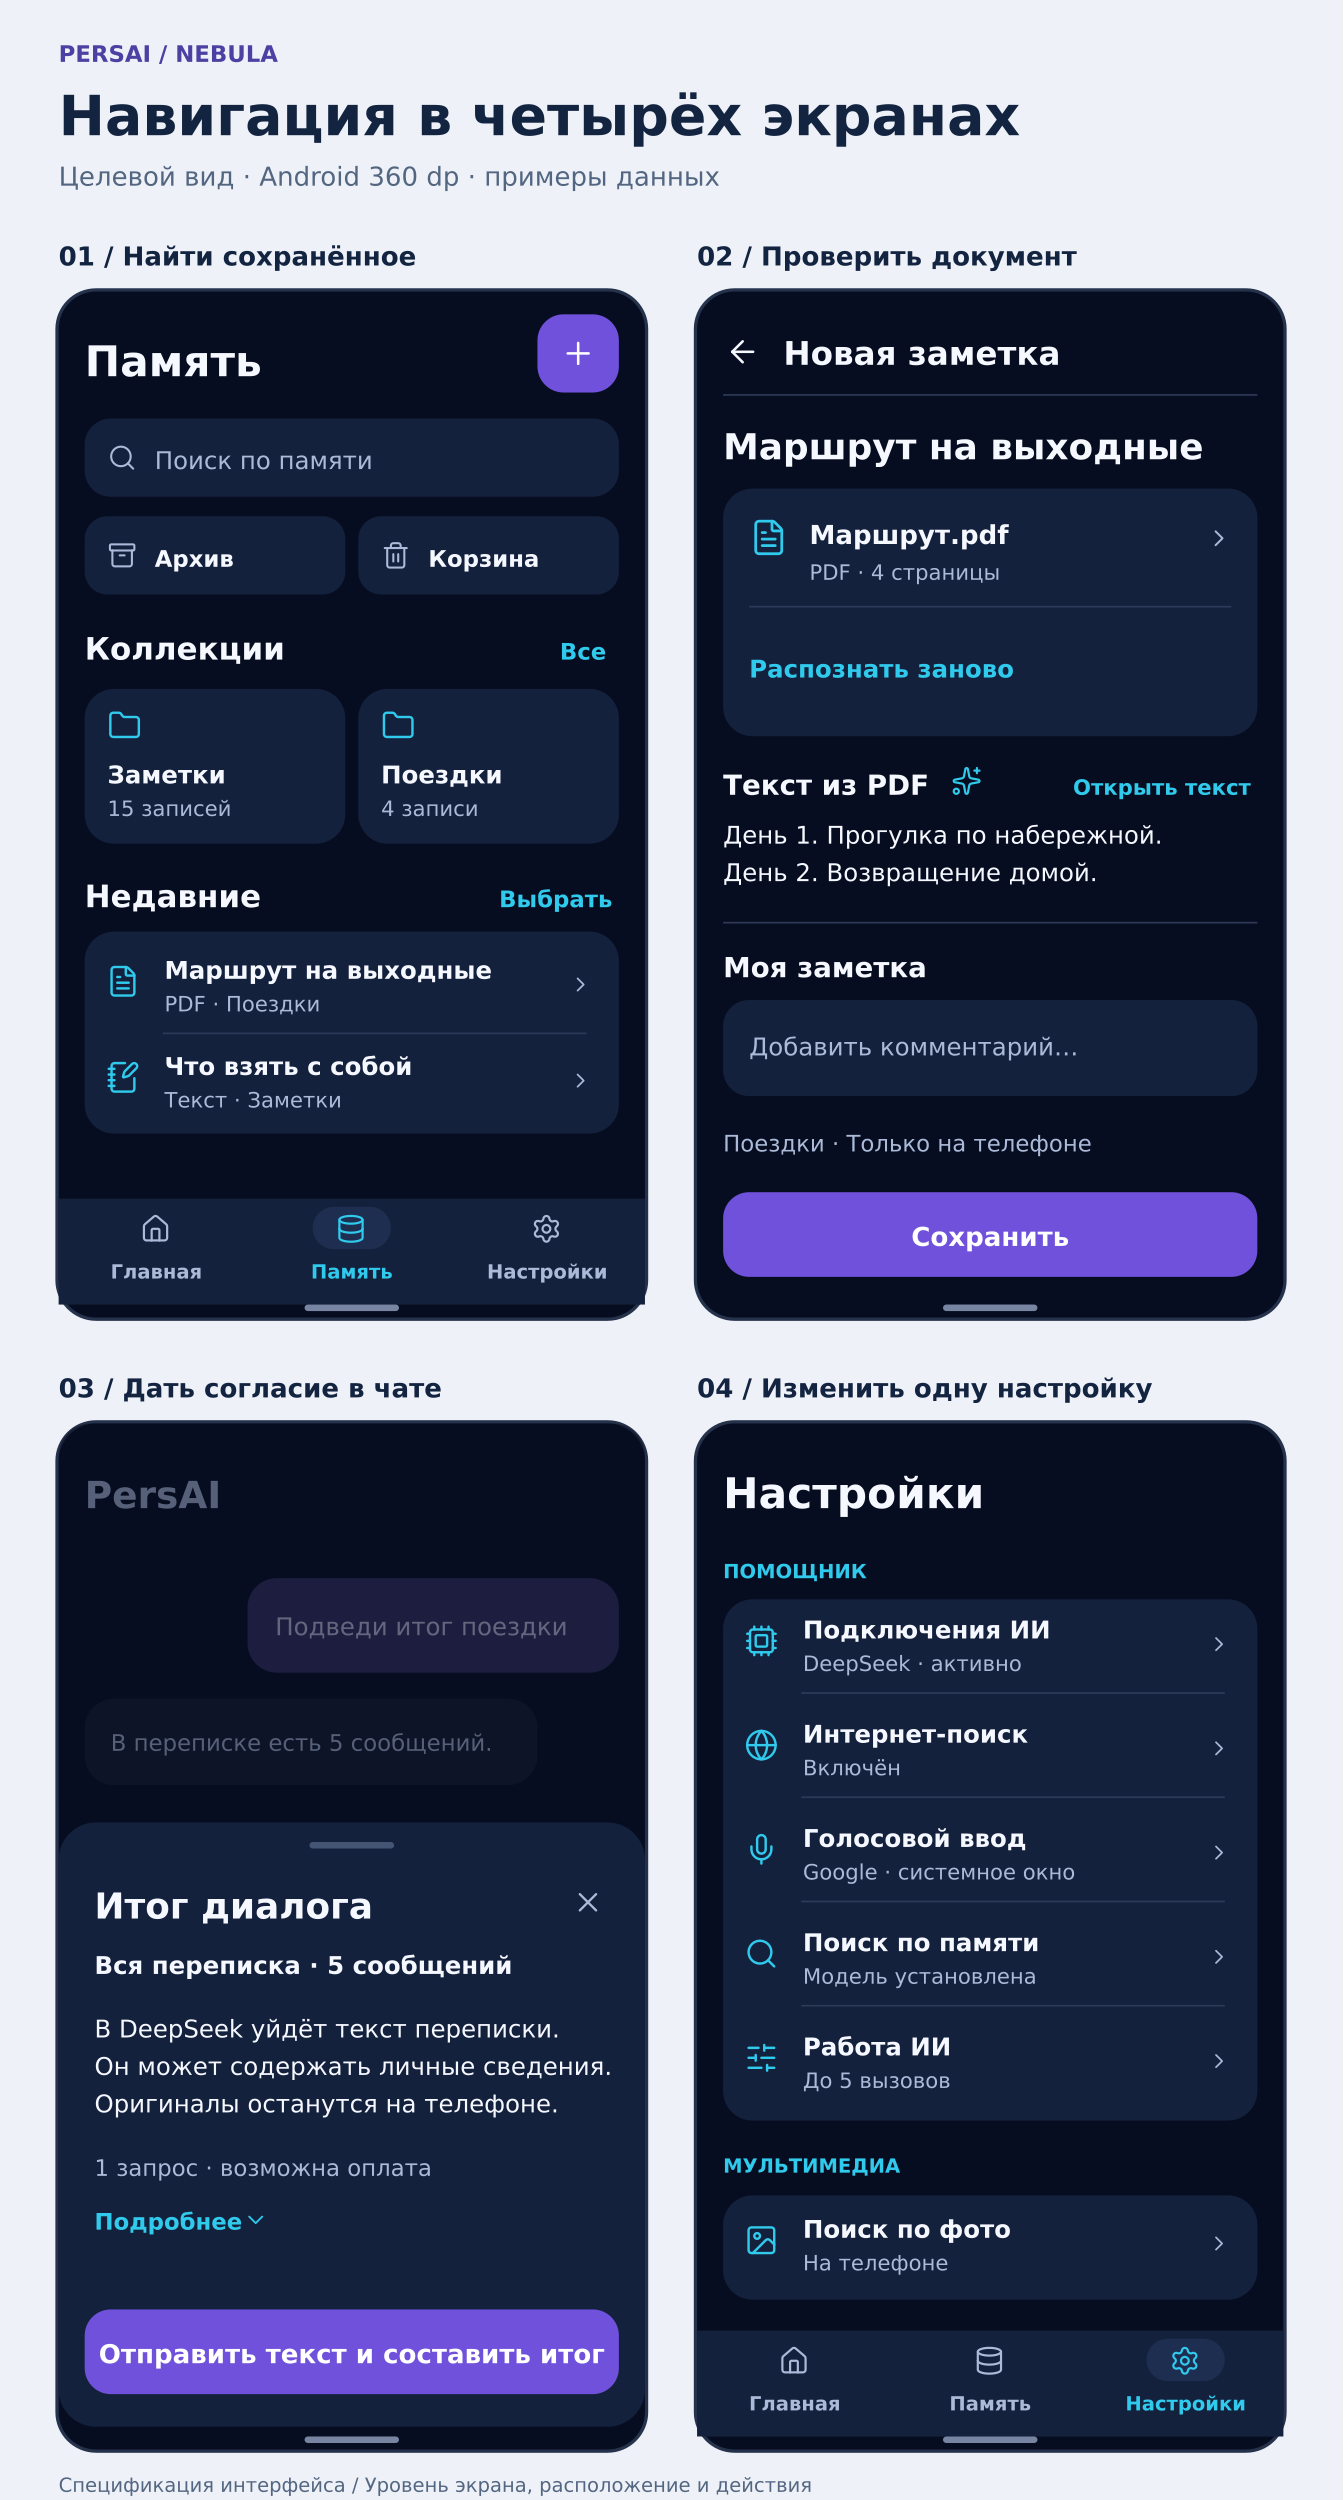
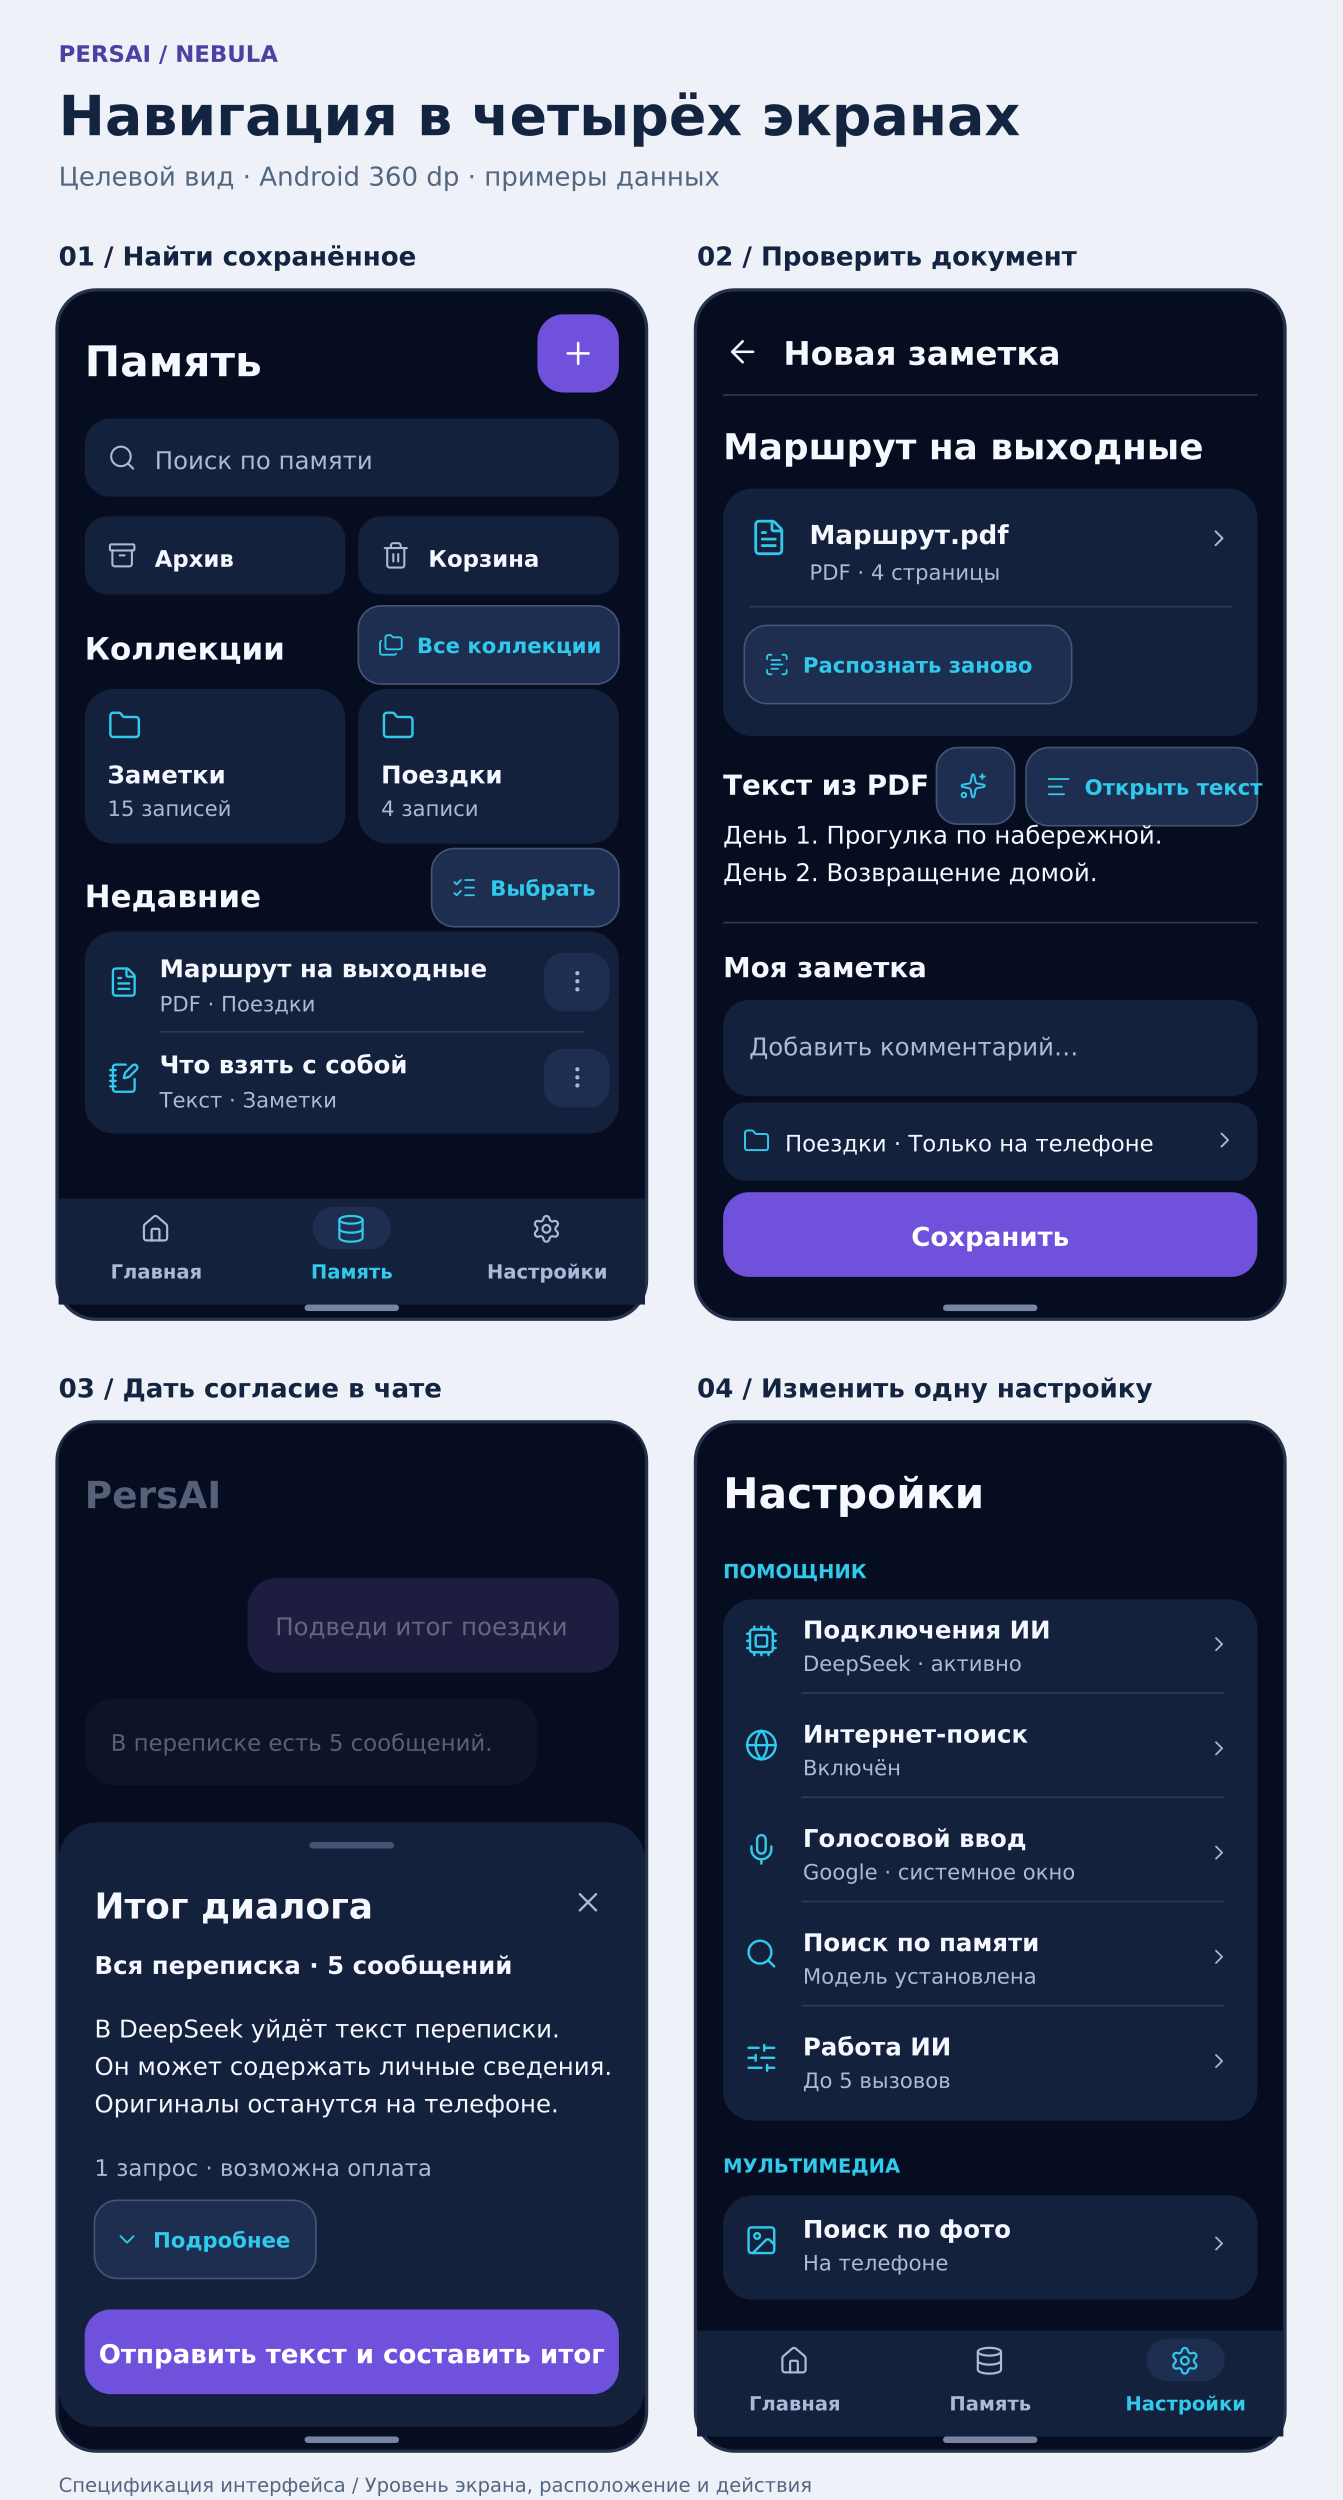
<svg xmlns="http://www.w3.org/2000/svg" width="824" height="1535" viewBox="0 0 824 1535" font-family="DejaVu Sans, sans-serif" role="img" aria-labelledby="title desc">
  <rect x="0" y="0" width="824" height="1535" rx="0" fill="#EEF1F7" />
  <text x="36" y="38" fill="#4D40A3" font-size="14" font-weight="700" text-anchor="start">PERSAI     /     NEBULA</text>
  <text x="36" y="83" fill="#132441" font-size="34" font-weight="700" text-anchor="start">Навигация в четырёх экранах</text>
  <text x="36" y="114" fill="#536681" font-size="16" font-weight="400" text-anchor="start">Целевой вид  ·  Android 360 dp  ·  примеры данных</text>
  <text x="36" y="163" fill="#132441" font-size="16" font-weight="650" text-anchor="start">01   /   Найти сохранённое</text>
  <g transform="translate(36 179)">
    <rect x="-2" y="-2" width="364" height="634" rx="25" fill="#25324B" />
    <rect x="0" y="0" width="360" height="630" rx="23" fill="#070D20" />
    <text x="16" y="52" fill="#F6F8FF" font-size="26" font-weight="700" text-anchor="start">Память</text>
    <rect x="294" y="14" width="50" height="48" rx="16" fill="#7051DB" />
    <g transform="translate(308 27) scale(0.9166667)" fill="none" stroke="white" stroke-width="1.7" stroke-linecap="round" stroke-linejoin="round">
      <path d="M5 12h14" />
      <path d="M12 5v14" />
    </g>
    <rect x="16" y="78" width="328" height="48" rx="16" fill="#14213D" />
    <g transform="translate(30 93) scale(0.75)" fill="none" stroke="#ABBAD8" stroke-width="1.7" stroke-linecap="round" stroke-linejoin="round">
      <path d="m21 21-4.34-4.34" />
      <circle cx="11" cy="11" r="8" />
    </g>
    <text x="59" y="109" fill="#ABBAD8" font-size="15" font-weight="400" text-anchor="start">Поиск по памяти</text>
    <rect x="16" y="138" width="160" height="48" rx="14" fill="#14213D" />
    <g transform="translate(30 153) scale(0.75)" fill="none" stroke="#ABBAD8" stroke-width="1.7" stroke-linecap="round" stroke-linejoin="round">
      <rect width="20" height="5" x="2" y="3" rx="1" />
      <path d="M4 8v11a2 2 0 0 0 2 2h12a2 2 0 0 0 2-2V8" />
      <path d="M10 12h4" />
    </g>
    <text x="59" y="169" fill="#F6F8FF" font-size="14" font-weight="600" text-anchor="start">Архив</text>
    <rect x="184" y="138" width="160" height="48" rx="14" fill="#14213D" />
    <g transform="translate(198 153) scale(0.75)" fill="none" stroke="#ABBAD8" stroke-width="1.7" stroke-linecap="round" stroke-linejoin="round">
      <path d="M10 11v6" />
      <path d="M14 11v6" />
      <path d="M19 6v14a2 2 0 0 1-2 2H7a2 2 0 0 1-2-2V6" />
      <path d="M3 6h18" />
      <path d="M8 6V4a2 2 0 0 1 2-2h4a2 2 0 0 1 2 2v2" />
    </g>
    <text x="227" y="169" fill="#F6F8FF" font-size="14" font-weight="600" text-anchor="start">Корзина</text>
    <text x="16" y="226" fill="#F6F8FF" font-size="19" font-weight="650" text-anchor="start">Коллекции</text>
-     <text x="322" y="226" fill="#30CAED" font-size="14" font-weight="600" text-anchor="middle">Все</text>
+     <rect x="184" y="193" width="160" height="48" rx="14" fill="#1D2E51" stroke="#445574" />
+     <g transform="translate(196 209) scale(0.6666667)" fill="none" stroke="#30CAED" stroke-width="1.7" stroke-linecap="round" stroke-linejoin="round">
+       <path d="M20 5a2 2 0 0 1 2 2v7a2 2 0 0 1-2 2H9a2 2 0 0 1-2-2V5a2 2 0 0 1 2-2h2.5a1.5 1.5 0 0 1 1.2.6l.6.8a1.5 1.5 0 0 0 1.2.6z" />
+       <path d="M3 8.268a2 2 0 0 0-1 1.738V19a2 2 0 0 0 2 2h11a2 2 0 0 0 1.732-1" />
+     </g>
+     <text x="220" y="222" fill="#30CAED" font-size="13" font-weight="620" text-anchor="start">Все коллекции</text>
    <rect x="16" y="244" width="160" height="95" rx="18" fill="#14213D" />
    <g transform="translate(30 256) scale(0.875)" fill="none" stroke="#30CAED" stroke-width="1.7" stroke-linecap="round" stroke-linejoin="round">
      <path d="M20 20a2 2 0 0 0 2-2V8a2 2 0 0 0-2-2h-7.9a2 2 0 0 1-1.69-.9L9.6 3.9A2 2 0 0 0 7.93 3H4a2 2 0 0 0-2 2v13a2 2 0 0 0 2 2Z" />
    </g>
    <text x="30" y="302" fill="#F6F8FF" font-size="15" font-weight="650" text-anchor="start">Заметки</text>
    <text x="30" y="322" fill="#ABBAD8" font-size="13" font-weight="400" text-anchor="start">15 записей</text>
    <rect x="184" y="244" width="160" height="95" rx="18" fill="#14213D" />
    <g transform="translate(198 256) scale(0.875)" fill="none" stroke="#30CAED" stroke-width="1.7" stroke-linecap="round" stroke-linejoin="round">
      <path d="M20 20a2 2 0 0 0 2-2V8a2 2 0 0 0-2-2h-7.9a2 2 0 0 1-1.69-.9L9.6 3.9A2 2 0 0 0 7.93 3H4a2 2 0 0 0-2 2v13a2 2 0 0 0 2 2Z" />
    </g>
    <text x="198" y="302" fill="#F6F8FF" font-size="15" font-weight="650" text-anchor="start">Поездки</text>
    <text x="198" y="322" fill="#ABBAD8" font-size="13" font-weight="400" text-anchor="start">4 записи</text>
    <text x="16" y="378" fill="#F6F8FF" font-size="19" font-weight="650" text-anchor="start">Недавние</text>
-     <text x="340" y="378" fill="#30CAED" font-size="14" font-weight="600" text-anchor="end">Выбрать</text>
+     <rect x="229" y="342" width="115" height="48" rx="14" fill="#1D2E51" stroke="#445574" />
+     <g transform="translate(241 358) scale(0.6666667)" fill="none" stroke="#30CAED" stroke-width="1.7" stroke-linecap="round" stroke-linejoin="round">
+       <path d="M13 5h8" />
+       <path d="M13 12h8" />
+       <path d="M13 19h8" />
+       <path d="m3 17 2 2 4-4" />
+       <path d="m3 7 2 2 4-4" />
+     </g>
+     <text x="265" y="371" fill="#30CAED" font-size="13" font-weight="620" text-anchor="start">Выбрать</text>
    <rect x="16" y="393" width="328" height="124" rx="18" fill="#14213D" />
-     <g transform="translate(29 413) scale(0.875)" fill="none" stroke="#30CAED" stroke-width="1.7" stroke-linecap="round" stroke-linejoin="round">
+     <g transform="translate(30 414) scale(0.8333333)" fill="none" stroke="#30CAED" stroke-width="1.7" stroke-linecap="round" stroke-linejoin="round">
      <path d="M6 22a2 2 0 0 1-2-2V4a2 2 0 0 1 2-2h8a2.4 2.4 0 0 1 1.704.706l3.588 3.588A2.4 2.4 0 0 1 20 8v12a2 2 0 0 1-2 2z" />
      <path d="M14 2v5a1 1 0 0 0 1 1h5" />
      <path d="M10 9H8" />
      <path d="M16 13H8" />
      <path d="M16 17H8" />
    </g>
-     <text x="65" y="422" fill="#F6F8FF" font-size="15" font-weight="600" text-anchor="start">Маршрут на выходные</text>
-     <text x="65" y="442" fill="#ABBAD8" font-size="13" font-weight="400" text-anchor="start">PDF · Поездки</text>
-     <g transform="translate(313 418) scale(0.625)" fill="none" stroke="#ABBAD8" stroke-width="1.7" stroke-linecap="round" stroke-linejoin="round">
-       <path d="m9 18 6-6-6-6" />
-     </g>
-     <rect x="64" y="455" width="260" height="1" rx="0" fill="#2D3B59" />
-     <g transform="translate(29 472) scale(0.875)" fill="none" stroke="#30CAED" stroke-width="1.7" stroke-linecap="round" stroke-linejoin="round">
+     <text x="62" y="421" fill="#F6F8FF" font-size="15" font-weight="620" text-anchor="start">Маршрут на выходные</text>
+     <text x="62" y="442" fill="#ABBAD8" font-size="13" font-weight="400" text-anchor="start">PDF · Поездки</text>
+     <rect x="298" y="406" width="40" height="36" rx="12" fill="#1D2E51" />
+     <g transform="translate(310 415) scale(0.7083333)" fill="none" stroke="#ABBAD8" stroke-width="1.7" stroke-linecap="round" stroke-linejoin="round">
+       <circle cx="12" cy="12" r="1" />
+       <circle cx="12" cy="5" r="1" />
+       <circle cx="12" cy="19" r="1" />
+     </g>
+     <rect x="62" y="454" width="261" height="1" rx="0" fill="#2D3B59" />
+     <g transform="translate(30 473) scale(0.8333333)" fill="none" stroke="#30CAED" stroke-width="1.7" stroke-linecap="round" stroke-linejoin="round">
      <path d="M13.4 2H6a2 2 0 0 0-2 2v16a2 2 0 0 0 2 2h12a2 2 0 0 0 2-2v-7.4" />
      <path d="M2 6h4" />
      <path d="M2 10h4" />
      <path d="M2 14h4" />
      <path d="M2 18h4" />
      <path d="M21.378 5.626a1 1 0 1 0-3.004-3.004l-5.01 5.012a2 2 0 0 0-.506.854l-.837 2.87a.5.5 0 0 0 .62.62l2.87-.837a2 2 0 0 0 .854-.506z" />
    </g>
-     <text x="65" y="481" fill="#F6F8FF" font-size="15" font-weight="600" text-anchor="start">Что взять с собой</text>
-     <text x="65" y="501" fill="#ABBAD8" font-size="13" font-weight="400" text-anchor="start">Текст · Заметки</text>
-     <g transform="translate(313 477) scale(0.625)" fill="none" stroke="#ABBAD8" stroke-width="1.7" stroke-linecap="round" stroke-linejoin="round">
-       <path d="m9 18 6-6-6-6" />
+     <text x="62" y="480" fill="#F6F8FF" font-size="15" font-weight="620" text-anchor="start">Что взять с собой</text>
+     <text x="62" y="501" fill="#ABBAD8" font-size="13" font-weight="400" text-anchor="start">Текст · Заметки</text>
+     <rect x="298" y="465" width="40" height="36" rx="12" fill="#1D2E51" />
+     <g transform="translate(310 474) scale(0.7083333)" fill="none" stroke="#ABBAD8" stroke-width="1.7" stroke-linecap="round" stroke-linejoin="round">
+       <circle cx="12" cy="12" r="1" />
+       <circle cx="12" cy="5" r="1" />
+       <circle cx="12" cy="19" r="1" />
    </g>
    <rect x="0" y="557" width="360" height="65" rx="0" fill="#14213D" />
    <g transform="translate(50 566) scale(0.7916667)" fill="none" stroke="#ABBAD8" stroke-width="1.7" stroke-linecap="round" stroke-linejoin="round">
      <path d="M15 21v-8a1 1 0 0 0-1-1h-4a1 1 0 0 0-1 1v8" />
      <path d="M3 10a2 2 0 0 1 .709-1.528l7-6a2 2 0 0 1 2.582 0l7 6A2 2 0 0 1 21 10v9a2 2 0 0 1-2 2H5a2 2 0 0 1-2-2z" />
    </g>
    <text x="60" y="606" fill="#ABBAD8" font-size="12" font-weight="600" text-anchor="middle">Главная</text>
    <rect x="156" y="562" width="48" height="26" rx="13" fill="#1D2E51" />
    <g transform="translate(170 566) scale(0.7916667)" fill="none" stroke="#30CAED" stroke-width="1.7" stroke-linecap="round" stroke-linejoin="round">
      <ellipse cx="12" cy="5" rx="9" ry="3" />
      <path d="M3 5V19A9 3 0 0 0 21 19V5" />
      <path d="M3 12A9 3 0 0 0 21 12" />
    </g>
    <text x="180" y="606" fill="#30CAED" font-size="12" font-weight="600" text-anchor="middle">Память</text>
    <g transform="translate(290 566) scale(0.7916667)" fill="none" stroke="#ABBAD8" stroke-width="1.7" stroke-linecap="round" stroke-linejoin="round">
      <path d="M9.671 4.136a2.34 2.34 0 0 1 4.659 0 2.34 2.34 0 0 0 3.319 1.915 2.34 2.34 0 0 1 2.33 4.033 2.34 2.34 0 0 0 0 3.831 2.34 2.34 0 0 1-2.33 4.033 2.34 2.34 0 0 0-3.319 1.915 2.34 2.34 0 0 1-4.659 0 2.34 2.34 0 0 0-3.32-1.915 2.34 2.34 0 0 1-2.33-4.033 2.34 2.34 0 0 0 0-3.831A2.34 2.34 0 0 1 6.35 6.051a2.34 2.34 0 0 0 3.319-1.915" />
      <circle cx="12" cy="12" r="3" />
    </g>
    <text x="300" y="606" fill="#ABBAD8" font-size="12" font-weight="600" text-anchor="middle">Настройки</text>
    <rect x="151" y="622" width="58" height="4" rx="2" fill="#7785A2" />
  </g>
  <text x="428" y="163" fill="#132441" font-size="16" font-weight="650" text-anchor="start">02   /   Проверить документ</text>
  <g transform="translate(428 179)">
    <rect x="-2" y="-2" width="364" height="634" rx="25" fill="#25324B" />
    <rect x="0" y="0" width="360" height="630" rx="23" fill="#070D20" />
    <g transform="translate(17 26) scale(0.9166667)" fill="none" stroke="#F6F8FF" stroke-width="1.7" stroke-linecap="round" stroke-linejoin="round">
      <path d="m12 19-7-7 7-7" />
      <path d="M19 12H5" />
    </g>
    <text x="53" y="45" fill="#F6F8FF" font-size="20" font-weight="650" text-anchor="start">Новая заметка</text>
    <rect x="16" y="63" width="328" height="1" rx="0" fill="#2D3B59" />
    <text x="16" y="103" fill="#F6F8FF" font-size="22" font-weight="700" text-anchor="start">Маршрут на выходные</text>
    <rect x="16" y="121" width="328" height="152" rx="18" fill="#14213D" />
    <g transform="translate(32 139) scale(1)" fill="none" stroke="#30CAED" stroke-width="1.7" stroke-linecap="round" stroke-linejoin="round">
      <path d="M6 22a2 2 0 0 1-2-2V4a2 2 0 0 1 2-2h8a2.4 2.4 0 0 1 1.704.706l3.588 3.588A2.4 2.4 0 0 1 20 8v12a2 2 0 0 1-2 2z" />
      <path d="M14 2v5a1 1 0 0 0 1 1h5" />
      <path d="M10 9H8" />
      <path d="M16 13H8" />
      <path d="M16 17H8" />
    </g>
    <text x="69" y="155" fill="#F6F8FF" font-size="16" font-weight="650" text-anchor="start">Маршрут.pdf</text>
    <text x="69" y="177" fill="#ABBAD8" font-size="13" font-weight="400" text-anchor="start">PDF · 4 страницы</text>
    <rect x="32" y="193" width="296" height="1" rx="0" fill="#2D3B59" />
    <g transform="translate(312 143) scale(0.7083333)" fill="none" stroke="#ABBAD8" stroke-width="1.7" stroke-linecap="round" stroke-linejoin="round">
      <path d="m9 18 6-6-6-6" />
    </g>
-     <text x="32" y="237" fill="#30CAED" font-size="15" font-weight="600" text-anchor="start">Распознать заново</text>
+     <rect x="29" y="205" width="201" height="48" rx="14" fill="#1D2E51" stroke="#445574" />
+     <g transform="translate(41 221) scale(0.6666667)" fill="none" stroke="#30CAED" stroke-width="1.7" stroke-linecap="round" stroke-linejoin="round">
+       <path d="M3 7V5a2 2 0 0 1 2-2h2" />
+       <path d="M17 3h2a2 2 0 0 1 2 2v2" />
+       <path d="M21 17v2a2 2 0 0 1-2 2h-2" />
+       <path d="M7 21H5a2 2 0 0 1-2-2v-2" />
+       <path d="M7 8h8" />
+       <path d="M7 12h10" />
+       <path d="M7 16h6" />
+     </g>
+     <text x="65" y="234" fill="#30CAED" font-size="13" font-weight="620" text-anchor="start">Распознать заново</text>
    <text x="16" y="309" fill="#F6F8FF" font-size="17" font-weight="650" text-anchor="start">Текст из PDF</text>
-     <g transform="translate(156 291) scale(0.7916667)" fill="none" stroke="#30CAED" stroke-width="1.7" stroke-linecap="round" stroke-linejoin="round">
+     <rect x="147" y="280" width="48" height="47" rx="13" fill="#1D2E51" stroke="#445574" />
+     <g transform="translate(161 295) scale(0.7083333)" fill="none" stroke="#30CAED" stroke-width="1.7" stroke-linecap="round" stroke-linejoin="round">
      <path d="M11.017 2.814a1 1 0 0 1 1.966 0l1.051 5.558a2 2 0 0 0 1.594 1.594l5.558 1.051a1 1 0 0 1 0 1.966l-5.558 1.051a2 2 0 0 0-1.594 1.594l-1.051 5.558a1 1 0 0 1-1.966 0l-1.051-5.558a2 2 0 0 0-1.594-1.594l-5.558-1.051a1 1 0 0 1 0-1.966l5.558-1.051a2 2 0 0 0 1.594-1.594z" />
      <path d="M20 2v4" />
      <path d="M22 4h-4" />
      <circle cx="4" cy="20" r="2" />
    </g>
-     <text x="340" y="309" fill="#30CAED" font-size="13" font-weight="600" text-anchor="end">Открыть текст</text>
+     <rect x="202" y="280" width="142" height="48" rx="14" fill="#1D2E51" stroke="#445574" />
+     <g transform="translate(214 296) scale(0.6666667)" fill="none" stroke="#30CAED" stroke-width="1.7" stroke-linecap="round" stroke-linejoin="round">
+       <path d="M21 5H3" />
+       <path d="M15 12H3" />
+       <path d="M17 19H3" />
+     </g>
+     <text x="238" y="309" fill="#30CAED" font-size="13" font-weight="620" text-anchor="start">Открыть текст</text>
    <text x="16" y="339" fill="#F6F8FF" font-size="15" font-weight="400" text-anchor="start">День 1. Прогулка по набережной.</text>
    <text x="16" y="362" fill="#F6F8FF" font-size="15" font-weight="400" text-anchor="start">День 2. Возвращение домой.</text>
    <rect x="16" y="387" width="328" height="1" rx="0" fill="#2D3B59" />
    <text x="16" y="421" fill="#F6F8FF" font-size="17" font-weight="650" text-anchor="start">Моя заметка</text>
    <rect x="16" y="435" width="328" height="59" rx="16" fill="#14213D" />
    <text x="32" y="469" fill="#ABBAD8" font-size="15" font-weight="400" text-anchor="start">Добавить комментарий…</text>
-     <text x="16" y="528" fill="#ABBAD8" font-size="14" font-weight="400" text-anchor="start">Поездки  ·  Только на телефоне</text>
+     <rect x="16" y="498" width="328" height="48" rx="14" fill="#14213D" />
+     <g transform="translate(28 513) scale(0.7083333)" fill="none" stroke="#30CAED" stroke-width="1.7" stroke-linecap="round" stroke-linejoin="round">
+       <path d="M20 20a2 2 0 0 0 2-2V8a2 2 0 0 0-2-2h-7.9a2 2 0 0 1-1.69-.9L9.6 3.9A2 2 0 0 0 7.93 3H4a2 2 0 0 0-2 2v13a2 2 0 0 0 2 2Z" />
+     </g>
+     <text x="54" y="528" fill="#F6F8FF" font-size="14" font-weight="400" text-anchor="start">Поездки · Только на телефоне</text>
+     <g transform="translate(316 513) scale(0.6666667)" fill="none" stroke="#ABBAD8" stroke-width="1.7" stroke-linecap="round" stroke-linejoin="round">
+       <path d="m9 18 6-6-6-6" />
+     </g>
    <rect x="16" y="553" width="328" height="52" rx="16" fill="#7051DB" />
    <text x="180" y="586" fill="#FFFFFF" font-size="16" font-weight="650" text-anchor="middle">Сохранить</text>
    <rect x="151" y="622" width="58" height="4" rx="2" fill="#7785A2" />
  </g>
  <text x="36" y="858" fill="#132441" font-size="16" font-weight="650" text-anchor="start">03   /   Дать согласие в чате</text>
  <g transform="translate(36 874)">
    <rect x="-2" y="-2" width="364" height="634" rx="25" fill="#25324B" />
    <rect x="0" y="0" width="360" height="630" rx="23" fill="#070D20" />
    <text x="16" y="52" fill="#ABBAD8" font-size="23" font-weight="650" text-anchor="start">PersAI</text>
    <rect x="116" y="95" width="228" height="58" rx="18" fill="#352F63" />
    <text x="133" y="130" fill="#CAC6E3" font-size="15" font-weight="400" text-anchor="start">Подведи итог поездки</text>
    <rect x="16" y="169" width="278" height="53" rx="18" fill="#131B30" />
    <text x="32" y="201" fill="#ABBAD8" font-size="14" font-weight="400" text-anchor="start">В переписке есть 5 сообщений.</text>
    <rect width="360" height="250" rx="20" fill="#070D20" opacity="0.52" />
    <rect x="0" y="245" width="360" height="371" rx="23" fill="#14213D" />
    <rect x="154" y="257" width="52" height="4" rx="2" fill="#445574" />
    <text x="22" y="304" fill="#F6F8FF" font-size="22" font-weight="700" text-anchor="start">Итог диалога</text>
    <g transform="translate(315 284) scale(0.8333333)" fill="none" stroke="#ABBAD8" stroke-width="1.7" stroke-linecap="round" stroke-linejoin="round">
      <path d="M18 6 6 18" />
      <path d="m6 6 12 12" />
    </g>
    <text x="22" y="338" fill="#F6F8FF" font-size="15" font-weight="600" text-anchor="start">Вся переписка · 5 сообщений</text>
    <text x="22" y="377" fill="#F6F8FF" font-size="15" font-weight="400" text-anchor="start">В DeepSeek уйдёт текст переписки.</text>
    <text x="22" y="400" fill="#F6F8FF" font-size="15" font-weight="400" text-anchor="start">Он может содержать личные сведения.</text>
    <text x="22" y="423" fill="#F6F8FF" font-size="15" font-weight="400" text-anchor="start">Оригиналы останутся на телефоне.</text>
    <text x="22" y="462" fill="#ABBAD8" font-size="14" font-weight="400" text-anchor="start">1 запрос · возможна оплата</text>
-     <text x="22" y="495" fill="#30CAED" font-size="14" font-weight="600" text-anchor="start">Подробнее</text>
-     <g transform="translate(113 481) scale(0.6666667)" fill="none" stroke="#30CAED" stroke-width="1.7" stroke-linecap="round" stroke-linejoin="round">
+     <rect x="22" y="477" width="136" height="48" rx="14" fill="#1D2E51" stroke="#445574" />
+     <g transform="translate(34 493) scale(0.6666667)" fill="none" stroke="#30CAED" stroke-width="1.7" stroke-linecap="round" stroke-linejoin="round">
      <path d="m6 9 6 6 6-6" />
    </g>
+     <text x="58" y="506" fill="#30CAED" font-size="13" font-weight="620" text-anchor="start">Подробнее</text>
    <rect x="16" y="544" width="328" height="52" rx="16" fill="#7051DB" />
    <text x="180" y="577" fill="#FFFFFF" font-size="16" font-weight="650" text-anchor="middle">Отправить текст и составить итог</text>
    <rect x="151" y="622" width="58" height="4" rx="2" fill="#7785A2" />
  </g>
  <text x="428" y="858" fill="#132441" font-size="16" font-weight="650" text-anchor="start">04   /   Изменить одну настройку</text>
  <g transform="translate(428 874)">
    <rect x="-2" y="-2" width="364" height="634" rx="25" fill="#25324B" />
    <rect x="0" y="0" width="360" height="630" rx="23" fill="#070D20" />
    <text x="16" y="52" fill="#F6F8FF" font-size="26" font-weight="700" text-anchor="start">Настройки</text>
    <text x="16" y="95" fill="#30CAED" font-size="12" font-weight="650" text-anchor="start">ПОМОЩНИК</text>
    <rect x="16" y="108" width="328" height="320" rx="18" fill="#14213D" />
    <g transform="translate(29 123) scale(0.875)" fill="none" stroke="#30CAED" stroke-width="1.7" stroke-linecap="round" stroke-linejoin="round">
      <path d="M12 20v2" />
      <path d="M12 2v2" />
      <path d="M17 20v2" />
      <path d="M17 2v2" />
      <path d="M2 12h2" />
      <path d="M2 17h2" />
      <path d="M2 7h2" />
      <path d="M20 12h2" />
      <path d="M20 17h2" />
      <path d="M20 7h2" />
      <path d="M7 20v2" />
      <path d="M7 2v2" />
      <rect x="4" y="4" width="16" height="16" rx="2" />
      <rect x="8" y="8" width="8" height="8" rx="1" />
    </g>
    <text x="65" y="132" fill="#F6F8FF" font-size="15" font-weight="600" text-anchor="start">Подключения ИИ</text>
    <text x="65" y="152" fill="#ABBAD8" font-size="13" font-weight="400" text-anchor="start">DeepSeek · активно</text>
    <g transform="translate(313 128) scale(0.625)" fill="none" stroke="#ABBAD8" stroke-width="1.7" stroke-linecap="round" stroke-linejoin="round">
      <path d="m9 18 6-6-6-6" />
    </g>
    <rect x="64" y="165" width="260" height="1" rx="0" fill="#2D3B59" />
    <g transform="translate(29 187) scale(0.875)" fill="none" stroke="#30CAED" stroke-width="1.7" stroke-linecap="round" stroke-linejoin="round">
      <circle cx="12" cy="12" r="10" />
      <path d="M12 2a14.5 14.5 0 0 0 0 20 14.5 14.5 0 0 0 0-20" />
      <path d="M2 12h20" />
    </g>
    <text x="65" y="196" fill="#F6F8FF" font-size="15" font-weight="600" text-anchor="start">Интернет-поиск</text>
    <text x="65" y="216" fill="#ABBAD8" font-size="13" font-weight="400" text-anchor="start">Включён</text>
    <g transform="translate(313 192) scale(0.625)" fill="none" stroke="#ABBAD8" stroke-width="1.7" stroke-linecap="round" stroke-linejoin="round">
      <path d="m9 18 6-6-6-6" />
    </g>
    <rect x="64" y="229" width="260" height="1" rx="0" fill="#2D3B59" />
    <g transform="translate(29 251) scale(0.875)" fill="none" stroke="#30CAED" stroke-width="1.7" stroke-linecap="round" stroke-linejoin="round">
      <path d="M12 19v3" />
      <path d="M19 10v2a7 7 0 0 1-14 0v-2" />
      <rect x="9" y="2" width="6" height="13" rx="3" />
    </g>
    <text x="65" y="260" fill="#F6F8FF" font-size="15" font-weight="600" text-anchor="start">Голосовой ввод</text>
    <text x="65" y="280" fill="#ABBAD8" font-size="13" font-weight="400" text-anchor="start">Google · системное окно</text>
    <g transform="translate(313 256) scale(0.625)" fill="none" stroke="#ABBAD8" stroke-width="1.7" stroke-linecap="round" stroke-linejoin="round">
      <path d="m9 18 6-6-6-6" />
    </g>
    <rect x="64" y="293" width="260" height="1" rx="0" fill="#2D3B59" />
    <g transform="translate(29 315) scale(0.875)" fill="none" stroke="#30CAED" stroke-width="1.7" stroke-linecap="round" stroke-linejoin="round">
      <path d="m21 21-4.34-4.34" />
      <circle cx="11" cy="11" r="8" />
    </g>
    <text x="65" y="324" fill="#F6F8FF" font-size="15" font-weight="600" text-anchor="start">Поиск по памяти</text>
    <text x="65" y="344" fill="#ABBAD8" font-size="13" font-weight="400" text-anchor="start">Модель установлена</text>
    <g transform="translate(313 320) scale(0.625)" fill="none" stroke="#ABBAD8" stroke-width="1.7" stroke-linecap="round" stroke-linejoin="round">
      <path d="m9 18 6-6-6-6" />
    </g>
    <rect x="64" y="357" width="260" height="1" rx="0" fill="#2D3B59" />
    <g transform="translate(29 379) scale(0.875)" fill="none" stroke="#30CAED" stroke-width="1.7" stroke-linecap="round" stroke-linejoin="round">
      <path d="M10 5H3" />
      <path d="M12 19H3" />
      <path d="M14 3v4" />
      <path d="M16 17v4" />
      <path d="M21 12h-9" />
      <path d="M21 19h-5" />
      <path d="M21 5h-7" />
      <path d="M8 10v4" />
      <path d="M8 12H3" />
    </g>
    <text x="65" y="388" fill="#F6F8FF" font-size="15" font-weight="600" text-anchor="start">Работа ИИ</text>
    <text x="65" y="408" fill="#ABBAD8" font-size="13" font-weight="400" text-anchor="start">До 5 вызовов</text>
    <g transform="translate(313 384) scale(0.625)" fill="none" stroke="#ABBAD8" stroke-width="1.7" stroke-linecap="round" stroke-linejoin="round">
      <path d="m9 18 6-6-6-6" />
    </g>
    <text x="16" y="460" fill="#30CAED" font-size="12" font-weight="650" text-anchor="start">МУЛЬТИМЕДИА</text>
    <rect x="16" y="474" width="328" height="64" rx="18" fill="#14213D" />
    <g transform="translate(29 491) scale(0.875)" fill="none" stroke="#30CAED" stroke-width="1.7" stroke-linecap="round" stroke-linejoin="round">
      <rect width="18" height="18" x="3" y="3" rx="2" ry="2" />
      <circle cx="9" cy="9" r="2" />
      <path d="m21 15-3.086-3.086a2 2 0 0 0-2.828 0L6 21" />
    </g>
    <text x="65" y="500" fill="#F6F8FF" font-size="15" font-weight="600" text-anchor="start">Поиск по фото</text>
    <text x="65" y="520" fill="#ABBAD8" font-size="13" font-weight="400" text-anchor="start">На телефоне</text>
    <g transform="translate(313 496) scale(0.625)" fill="none" stroke="#ABBAD8" stroke-width="1.7" stroke-linecap="round" stroke-linejoin="round">
      <path d="m9 18 6-6-6-6" />
    </g>
    <rect x="0" y="557" width="360" height="65" rx="0" fill="#14213D" />
    <g transform="translate(50 566) scale(0.7916667)" fill="none" stroke="#ABBAD8" stroke-width="1.7" stroke-linecap="round" stroke-linejoin="round">
      <path d="M15 21v-8a1 1 0 0 0-1-1h-4a1 1 0 0 0-1 1v8" />
      <path d="M3 10a2 2 0 0 1 .709-1.528l7-6a2 2 0 0 1 2.582 0l7 6A2 2 0 0 1 21 10v9a2 2 0 0 1-2 2H5a2 2 0 0 1-2-2z" />
    </g>
    <text x="60" y="606" fill="#ABBAD8" font-size="12" font-weight="600" text-anchor="middle">Главная</text>
    <g transform="translate(170 566) scale(0.7916667)" fill="none" stroke="#ABBAD8" stroke-width="1.7" stroke-linecap="round" stroke-linejoin="round">
      <ellipse cx="12" cy="5" rx="9" ry="3" />
      <path d="M3 5V19A9 3 0 0 0 21 19V5" />
      <path d="M3 12A9 3 0 0 0 21 12" />
    </g>
    <text x="180" y="606" fill="#ABBAD8" font-size="12" font-weight="600" text-anchor="middle">Память</text>
    <rect x="276" y="562" width="48" height="26" rx="13" fill="#1D2E51" />
    <g transform="translate(290 566) scale(0.7916667)" fill="none" stroke="#30CAED" stroke-width="1.7" stroke-linecap="round" stroke-linejoin="round">
      <path d="M9.671 4.136a2.34 2.34 0 0 1 4.659 0 2.34 2.34 0 0 0 3.319 1.915 2.34 2.34 0 0 1 2.33 4.033 2.34 2.34 0 0 0 0 3.831 2.34 2.34 0 0 1-2.33 4.033 2.34 2.34 0 0 0-3.319 1.915 2.34 2.34 0 0 1-4.659 0 2.34 2.34 0 0 0-3.32-1.915 2.34 2.34 0 0 1-2.33-4.033 2.34 2.34 0 0 0 0-3.831A2.34 2.34 0 0 1 6.35 6.051a2.34 2.34 0 0 0 3.319-1.915" />
      <circle cx="12" cy="12" r="3" />
    </g>
    <text x="300" y="606" fill="#30CAED" font-size="12" font-weight="600" text-anchor="middle">Настройки</text>
    <rect x="151" y="622" width="58" height="4" rx="2" fill="#7785A2" />
  </g>
  <text x="36" y="1530" fill="#536681" font-size="12" font-weight="400" text-anchor="start">Спецификация интерфейса  /  Уровень экрана, расположение и действия</text>
</svg>
